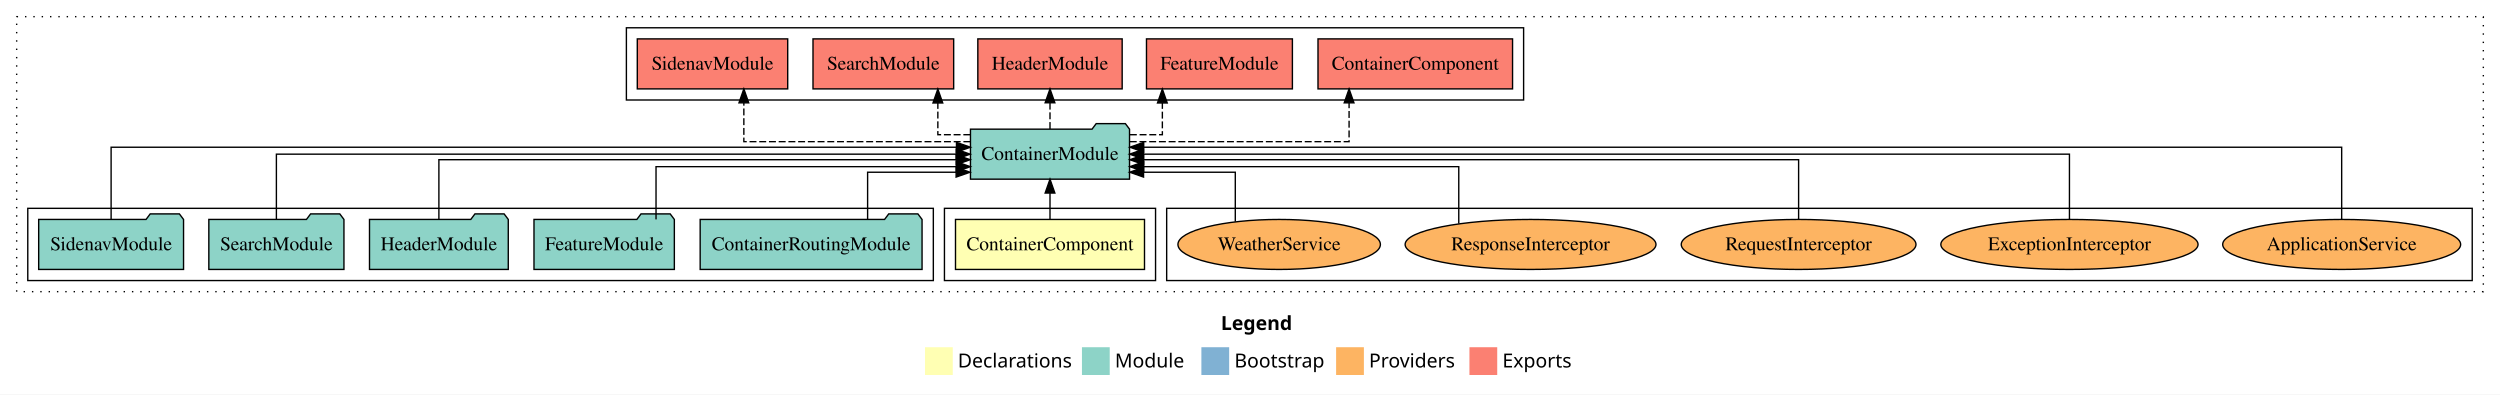
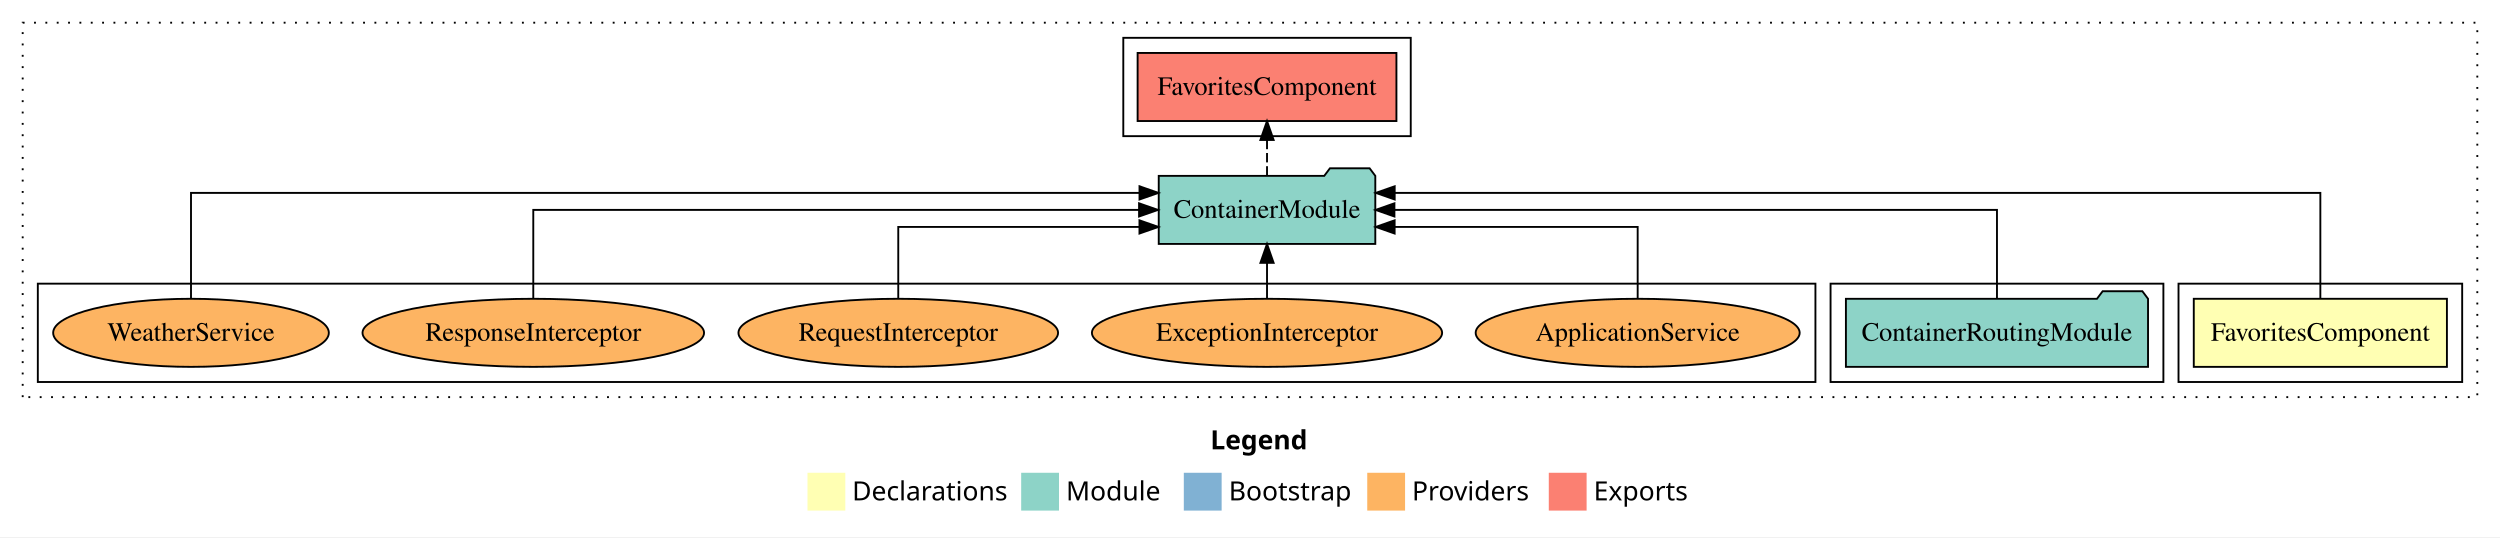
- <svg xmlns="http://www.w3.org/2000/svg" width="1800pt" height="284pt" viewBox="0.00 0.00 1800.00 284.00">
+ <svg xmlns="http://www.w3.org/2000/svg" width="1322pt" height="284pt" viewBox="0.00 0.00 1322.00 284.00">
  <g id="graph0" class="graph" transform="scale(1 1) rotate(0) translate(4 280)">
-     <polygon fill="white" stroke="transparent" points="-4,4 -4,-280 1796,-280 1796,4 -4,4" />
-     <text text-anchor="start" x="875.01" y="-42.4" font-family="sans-serif" font-weight="bold" font-size="14.00">Legend</text>
-     <polygon fill="#ffffb3" stroke="transparent" points="662,-10 662,-30 682,-30 682,-10 662,-10" />
-     <text text-anchor="start" x="685.63" y="-15.4" font-family="sans-serif" font-size="14.00">  Declarations</text>
-     <polygon fill="#8dd3c7" stroke="transparent" points="775,-10 775,-30 795,-30 795,-10 775,-10" />
-     <text text-anchor="start" x="798.73" y="-15.4" font-family="sans-serif" font-size="14.00">  Module</text>
-     <polygon fill="#80b1d3" stroke="transparent" points="861,-10 861,-30 881,-30 881,-10 861,-10" />
-     <text text-anchor="start" x="884.78" y="-15.4" font-family="sans-serif" font-size="14.00">  Bootstrap</text>
-     <polygon fill="#fdb462" stroke="transparent" points="958,-10 958,-30 978,-30 978,-10 958,-10" />
-     <text text-anchor="start" x="981.67" y="-15.4" font-family="sans-serif" font-size="14.00">  Providers</text>
-     <polygon fill="#fb8072" stroke="transparent" points="1054,-10 1054,-30 1074,-30 1074,-10 1054,-10" />
-     <text text-anchor="start" x="1077.73" y="-15.4" font-family="sans-serif" font-size="14.00">  Exports</text>
+     <polygon fill="white" stroke="transparent" points="-4,4 -4,-280 1318,-280 1318,4 -4,4" />
+     <text text-anchor="start" x="636.01" y="-42.4" font-family="sans-serif" font-weight="bold" font-size="14.00">Legend</text>
+     <polygon fill="#ffffb3" stroke="transparent" points="423,-10 423,-30 443,-30 443,-10 423,-10" />
+     <text text-anchor="start" x="446.63" y="-15.4" font-family="sans-serif" font-size="14.00">  Declarations</text>
+     <polygon fill="#8dd3c7" stroke="transparent" points="536,-10 536,-30 556,-30 556,-10 536,-10" />
+     <text text-anchor="start" x="559.73" y="-15.4" font-family="sans-serif" font-size="14.00">  Module</text>
+     <polygon fill="#80b1d3" stroke="transparent" points="622,-10 622,-30 642,-30 642,-10 622,-10" />
+     <text text-anchor="start" x="645.78" y="-15.4" font-family="sans-serif" font-size="14.00">  Bootstrap</text>
+     <polygon fill="#fdb462" stroke="transparent" points="719,-10 719,-30 739,-30 739,-10 719,-10" />
+     <text text-anchor="start" x="742.67" y="-15.4" font-family="sans-serif" font-size="14.00">  Providers</text>
+     <polygon fill="#fb8072" stroke="transparent" points="815,-10 815,-30 835,-30 835,-10 815,-10" />
+     <text text-anchor="start" x="838.73" y="-15.4" font-family="sans-serif" font-size="14.00">  Exports</text>
    <g id="clust1" class="cluster">
-       <polygon fill="none" stroke="black" stroke-dasharray="1,5" points="8,-70 8,-268 1784,-268 1784,-70 8,-70" />
+       <polygon fill="none" stroke="black" stroke-dasharray="1,5" points="8,-70 8,-268 1306,-268 1306,-70 8,-70" />
+     </g>
+     <g id="clust2" class="cluster">
+       <polygon fill="none" stroke="black" points="1148,-78 1148,-130 1298,-130 1298,-78 1148,-78" />
+     </g>
+     <g id="clust4" class="cluster">
+       <polygon fill="none" stroke="black" points="964,-78 964,-130 1140,-130 1140,-78 964,-78" />
+     </g>
+     <g id="clust5" class="cluster">
+       <polygon fill="none" stroke="black" points="590,-208 590,-260 742,-260 742,-208 590,-208" />
    </g>
    <g id="clust7" class="cluster">
-       <polygon fill="none" stroke="black" points="836,-78 836,-130 1776,-130 1776,-78 836,-78" />
-     </g>
-     <g id="clust2" class="cluster">
-       <polygon fill="none" stroke="black" points="676,-78 676,-130 828,-130 828,-78 676,-78" />
-     </g>
-     <g id="clust5" class="cluster">
-       <polygon fill="none" stroke="black" points="447,-208 447,-260 1093,-260 1093,-208 447,-208" />
-     </g>
-     <g id="clust4" class="cluster">
-       <polygon fill="none" stroke="black" points="16,-78 16,-130 668,-130 668,-78 16,-78" />
+       <polygon fill="none" stroke="black" points="16,-78 16,-130 956,-130 956,-78 16,-78" />
    </g>
    <g id="node1" class="node">
-       <polygon fill="#ffffb3" stroke="black" points="820.04,-122 683.96,-122 683.96,-86 820.04,-86 820.04,-122" />
-       <text text-anchor="middle" x="752" y="-99.8" font-family="Times,serif" font-size="14.00">ContainerComponent</text>
+       <polygon fill="#ffffb3" stroke="black" points="1289.93,-122 1156.07,-122 1156.07,-86 1289.93,-86 1289.93,-122" />
+       <text text-anchor="middle" x="1223" y="-99.8" font-family="Times,serif" font-size="14.00">FavoritesComponent</text>
    </g>
    <g id="node2" class="node">
-       <polygon fill="#8dd3c7" stroke="black" points="809.26,-187 806.26,-191 785.26,-191 782.26,-187 694.74,-187 694.74,-151 809.26,-151 809.26,-187" />
-       <text text-anchor="middle" x="752" y="-164.8" font-family="Times,serif" font-size="14.00">ContainerModule</text>
+       <polygon fill="#8dd3c7" stroke="black" points="723.26,-187 720.26,-191 699.26,-191 696.26,-187 608.74,-187 608.74,-151 723.26,-151 723.26,-187" />
+       <text text-anchor="middle" x="666" y="-164.8" font-family="Times,serif" font-size="14.00">ContainerModule</text>
    </g>
    <g id="edge1" class="edge">
-       <path fill="none" stroke="black" d="M752,-122.11C752,-122.11 752,-140.99 752,-140.99" />
-       <polygon fill="black" stroke="black" points="748.5,-140.99 752,-150.99 755.5,-140.99 748.5,-140.99" />
+       <path fill="none" stroke="black" d="M1223,-122.29C1223,-144.21 1223,-178 1223,-178 1223,-178 733.51,-178 733.51,-178" />
+       <polygon fill="black" stroke="black" points="733.51,-174.5 723.51,-178 733.51,-181.5 733.51,-174.5" />
+     </g>
+     <g id="node4" class="node">
+       <polygon fill="#fb8072" stroke="black" points="734.43,-252 597.57,-252 597.57,-216 734.43,-216 734.43,-252" />
+       <text text-anchor="middle" x="666" y="-229.8" font-family="Times,serif" font-size="14.00">FavoritesComponent </text>
+     </g>
+     <g id="edge3" class="edge">
+       <path fill="none" stroke="black" stroke-dasharray="5,2" d="M666,-187.11C666,-187.11 666,-205.99 666,-205.99" />
+       <polygon fill="black" stroke="black" points="662.5,-205.99 666,-215.99 669.5,-205.99 662.5,-205.99" />
+     </g>
+     <g id="node3" class="node">
+       <polygon fill="#8dd3c7" stroke="black" points="1131.88,-122 1128.88,-126 1107.88,-126 1104.88,-122 972.12,-122 972.12,-86 1131.88,-86 1131.88,-122" />
+       <text text-anchor="middle" x="1052" y="-99.8" font-family="Times,serif" font-size="14.00">ContainerRoutingModule</text>
+     </g>
+     <g id="edge2" class="edge">
+       <path fill="none" stroke="black" d="M1052,-122.11C1052,-141.34 1052,-169 1052,-169 1052,-169 733.37,-169 733.37,-169" />
+       <polygon fill="black" stroke="black" points="733.37,-165.5 723.37,-169 733.37,-172.5 733.37,-165.5" />
+     </g>
+     <g id="node5" class="node">
+       <ellipse fill="#fdb462" stroke="black" cx="862" cy="-104" rx="85.67" ry="18" />
+       <text text-anchor="middle" x="862" y="-99.8" font-family="Times,serif" font-size="14.00">ApplicationService</text>
+     </g>
+     <g id="edge4" class="edge">
+       <path fill="none" stroke="black" d="M862,-122.03C862,-138.4 862,-160 862,-160 862,-160 733.48,-160 733.48,-160" />
+       <polygon fill="black" stroke="black" points="733.48,-156.5 723.48,-160 733.48,-163.5 733.48,-156.5" />
+     </g>
+     <g id="node6" class="node">
+       <ellipse fill="#fdb462" stroke="black" cx="666" cy="-104" rx="92.6" ry="18" />
+       <text text-anchor="middle" x="666" y="-99.8" font-family="Times,serif" font-size="14.00">ExceptionInterceptor</text>
+     </g>
+     <g id="edge5" class="edge">
+       <path fill="none" stroke="black" d="M666,-122.11C666,-122.11 666,-140.99 666,-140.99" />
+       <polygon fill="black" stroke="black" points="662.5,-140.99 666,-150.99 669.5,-140.99 662.5,-140.99" />
+     </g>
+     <g id="node7" class="node">
+       <ellipse fill="#fdb462" stroke="black" cx="471" cy="-104" rx="84.51" ry="18" />
+       <text text-anchor="middle" x="471" y="-99.8" font-family="Times,serif" font-size="14.00">RequestInterceptor</text>
+     </g>
+     <g id="edge6" class="edge">
+       <path fill="none" stroke="black" d="M471,-122.03C471,-138.4 471,-160 471,-160 471,-160 598.55,-160 598.55,-160" />
+       <polygon fill="black" stroke="black" points="598.55,-163.5 608.55,-160 598.55,-156.5 598.55,-163.5" />
    </g>
    <g id="node8" class="node">
-       <polygon fill="#fb8072" stroke="black" points="1085.04,-252 944.96,-252 944.96,-216 1085.04,-216 1085.04,-252" />
-       <text text-anchor="middle" x="1015" y="-229.8" font-family="Times,serif" font-size="14.00">ContainerComponent </text>
+       <ellipse fill="#fdb462" stroke="black" cx="278" cy="-104" rx="90.31" ry="18" />
+       <text text-anchor="middle" x="278" y="-99.8" font-family="Times,serif" font-size="14.00">ResponseInterceptor</text>
    </g>
    <g id="edge7" class="edge">
-       <path fill="none" stroke="black" stroke-dasharray="5,2" d="M809.42,-178C873.21,-178 967.34,-178 967.34,-178 967.34,-178 967.34,-205.97 967.34,-205.97" />
-       <polygon fill="black" stroke="black" points="963.84,-205.97 967.34,-215.97 970.84,-205.97 963.84,-205.97" />
+       <path fill="none" stroke="black" d="M278,-122.11C278,-141.34 278,-169 278,-169 278,-169 598.33,-169 598.33,-169" />
+       <polygon fill="black" stroke="black" points="598.33,-172.5 608.33,-169 598.33,-165.5 598.33,-172.5" />
    </g>
    <g id="node9" class="node">
-       <polygon fill="#fb8072" stroke="black" points="926.53,-252 821.47,-252 821.47,-216 926.53,-216 926.53,-252" />
-       <text text-anchor="middle" x="874" y="-229.8" font-family="Times,serif" font-size="14.00">FeatureModule </text>
+       <ellipse fill="#fdb462" stroke="black" cx="97" cy="-104" rx="72.89" ry="18" />
+       <text text-anchor="middle" x="97" y="-99.8" font-family="Times,serif" font-size="14.00">WeatherService</text>
    </g>
    <g id="edge8" class="edge">
-       <path fill="none" stroke="black" stroke-dasharray="5,2" d="M809.5,-183C822.67,-183 832.9,-183 832.9,-183 832.9,-183 832.9,-205.88 832.9,-205.88" />
-       <polygon fill="black" stroke="black" points="829.4,-205.88 832.9,-215.88 836.4,-205.88 829.4,-205.88" />
-     </g>
-     <g id="node10" class="node">
-       <polygon fill="#fb8072" stroke="black" points="803.96,-252 700.04,-252 700.04,-216 803.96,-216 803.96,-252" />
-       <text text-anchor="middle" x="752" y="-229.8" font-family="Times,serif" font-size="14.00">HeaderModule </text>
-     </g>
-     <g id="edge9" class="edge">
-       <path fill="none" stroke="black" stroke-dasharray="5,2" d="M752,-187.11C752,-187.11 752,-205.99 752,-205.99" />
-       <polygon fill="black" stroke="black" points="748.5,-205.99 752,-215.99 755.5,-205.99 748.5,-205.99" />
-     </g>
-     <g id="node11" class="node">
-       <polygon fill="#fb8072" stroke="black" points="682.64,-252 581.36,-252 581.36,-216 682.64,-216 682.64,-252" />
-       <text text-anchor="middle" x="632" y="-229.8" font-family="Times,serif" font-size="14.00">SearchModule </text>
-     </g>
-     <g id="edge10" class="edge">
-       <path fill="none" stroke="black" stroke-dasharray="5,2" d="M694.61,-183C681.46,-183 671.25,-183 671.25,-183 671.25,-183 671.25,-205.88 671.25,-205.88" />
-       <polygon fill="black" stroke="black" points="667.75,-205.88 671.25,-215.88 674.75,-205.88 667.75,-205.88" />
-     </g>
-     <g id="node12" class="node">
-       <polygon fill="#fb8072" stroke="black" points="563.15,-252 454.85,-252 454.85,-216 563.15,-216 563.15,-252" />
-       <text text-anchor="middle" x="509" y="-229.8" font-family="Times,serif" font-size="14.00">SidenavModule </text>
-     </g>
-     <g id="edge11" class="edge">
-       <path fill="none" stroke="black" stroke-dasharray="5,2" d="M694.66,-178C629.35,-178 531.57,-178 531.57,-178 531.57,-178 531.57,-205.97 531.57,-205.97" />
-       <polygon fill="black" stroke="black" points="528.07,-205.97 531.57,-215.97 535.07,-205.97 528.07,-205.97" />
-     </g>
-     <g id="node3" class="node">
-       <polygon fill="#8dd3c7" stroke="black" points="659.88,-122 656.88,-126 635.88,-126 632.88,-122 500.12,-122 500.12,-86 659.88,-86 659.88,-122" />
-       <text text-anchor="middle" x="580" y="-99.8" font-family="Times,serif" font-size="14.00">ContainerRoutingModule</text>
-     </g>
-     <g id="edge2" class="edge">
-       <path fill="none" stroke="black" d="M620.68,-122.19C620.68,-137.18 620.68,-156 620.68,-156 620.68,-156 684.4,-156 684.4,-156" />
-       <polygon fill="black" stroke="black" points="684.4,-159.5 694.4,-156 684.4,-152.5 684.4,-159.5" />
-     </g>
-     <g id="node4" class="node">
-       <polygon fill="#8dd3c7" stroke="black" points="481.53,-122 478.53,-126 457.53,-126 454.53,-122 380.47,-122 380.47,-86 481.53,-86 481.53,-122" />
-       <text text-anchor="middle" x="431" y="-99.8" font-family="Times,serif" font-size="14.00">FeatureModule</text>
-     </g>
-     <g id="edge3" class="edge">
-       <path fill="none" stroke="black" d="M468.34,-122.03C468.34,-138.4 468.34,-160 468.34,-160 468.34,-160 684.6,-160 684.6,-160" />
-       <polygon fill="black" stroke="black" points="684.6,-163.5 694.6,-160 684.6,-156.5 684.6,-163.5" />
-     </g>
-     <g id="node5" class="node">
-       <polygon fill="#8dd3c7" stroke="black" points="361.96,-122 358.96,-126 337.96,-126 334.96,-122 262.04,-122 262.04,-86 361.96,-86 361.96,-122" />
-       <text text-anchor="middle" x="312" y="-99.8" font-family="Times,serif" font-size="14.00">HeaderModule</text>
-     </g>
-     <g id="edge4" class="edge">
-       <path fill="none" stroke="black" d="M312,-122.3C312,-140.27 312,-165 312,-165 312,-165 684.48,-165 684.48,-165" />
-       <polygon fill="black" stroke="black" points="684.48,-168.5 694.48,-165 684.48,-161.5 684.48,-168.5" />
-     </g>
-     <g id="node6" class="node">
-       <polygon fill="#8dd3c7" stroke="black" points="243.64,-122 240.64,-126 219.64,-126 216.64,-122 146.36,-122 146.36,-86 243.64,-86 243.64,-122" />
-       <text text-anchor="middle" x="195" y="-99.8" font-family="Times,serif" font-size="14.00">SearchModule</text>
-     </g>
-     <g id="edge5" class="edge">
-       <path fill="none" stroke="black" d="M195,-122.11C195,-141.34 195,-169 195,-169 195,-169 684.49,-169 684.49,-169" />
-       <polygon fill="black" stroke="black" points="684.49,-172.5 694.49,-169 684.49,-165.5 684.49,-172.5" />
-     </g>
-     <g id="node7" class="node">
-       <polygon fill="#8dd3c7" stroke="black" points="128.15,-122 125.15,-126 104.15,-126 101.15,-122 23.85,-122 23.85,-86 128.15,-86 128.15,-122" />
-       <text text-anchor="middle" x="76" y="-99.8" font-family="Times,serif" font-size="14.00">SidenavModule</text>
-     </g>
-     <g id="edge6" class="edge">
-       <path fill="none" stroke="black" d="M76,-122.03C76,-142.77 76,-174 76,-174 76,-174 684.66,-174 684.66,-174" />
-       <polygon fill="black" stroke="black" points="684.66,-177.5 694.66,-174 684.66,-170.5 684.66,-177.5" />
-     </g>
-     <g id="node13" class="node">
-       <ellipse fill="#fdb462" stroke="black" cx="1682" cy="-104" rx="85.67" ry="18" />
-       <text text-anchor="middle" x="1682" y="-99.8" font-family="Times,serif" font-size="14.00">ApplicationService</text>
-     </g>
-     <g id="edge12" class="edge">
-       <path fill="none" stroke="black" d="M1682,-122.03C1682,-142.77 1682,-174 1682,-174 1682,-174 819.47,-174 819.47,-174" />
-       <polygon fill="black" stroke="black" points="819.47,-170.5 809.47,-174 819.47,-177.5 819.47,-170.5" />
-     </g>
-     <g id="node14" class="node">
-       <ellipse fill="#fdb462" stroke="black" cx="1486" cy="-104" rx="92.6" ry="18" />
-       <text text-anchor="middle" x="1486" y="-99.8" font-family="Times,serif" font-size="14.00">ExceptionInterceptor</text>
-     </g>
-     <g id="edge13" class="edge">
-       <path fill="none" stroke="black" d="M1486,-122.11C1486,-141.34 1486,-169 1486,-169 1486,-169 819.29,-169 819.29,-169" />
-       <polygon fill="black" stroke="black" points="819.29,-165.5 809.29,-169 819.29,-172.5 819.29,-165.5" />
-     </g>
-     <g id="node15" class="node">
-       <ellipse fill="#fdb462" stroke="black" cx="1291" cy="-104" rx="84.51" ry="18" />
-       <text text-anchor="middle" x="1291" y="-99.8" font-family="Times,serif" font-size="14.00">RequestInterceptor</text>
-     </g>
-     <g id="edge14" class="edge">
-       <path fill="none" stroke="black" d="M1291,-122.3C1291,-140.27 1291,-165 1291,-165 1291,-165 819.43,-165 819.43,-165" />
-       <polygon fill="black" stroke="black" points="819.43,-161.5 809.43,-165 819.43,-168.5 819.43,-161.5" />
-     </g>
-     <g id="node16" class="node">
-       <ellipse fill="#fdb462" stroke="black" cx="1098" cy="-104" rx="90.31" ry="18" />
-       <text text-anchor="middle" x="1098" y="-99.8" font-family="Times,serif" font-size="14.00">ResponseInterceptor</text>
-     </g>
-     <g id="edge15" class="edge">
-       <path fill="none" stroke="black" d="M1046.31,-119.01C1046.31,-135.59 1046.31,-160 1046.31,-160 1046.31,-160 819.44,-160 819.44,-160" />
-       <polygon fill="black" stroke="black" points="819.44,-156.5 809.44,-160 819.44,-163.5 819.44,-156.5" />
-     </g>
-     <g id="node17" class="node">
-       <ellipse fill="#fdb462" stroke="black" cx="917" cy="-104" rx="72.89" ry="18" />
-       <text text-anchor="middle" x="917" y="-99.8" font-family="Times,serif" font-size="14.00">WeatherService</text>
-     </g>
-     <g id="edge16" class="edge">
-       <path fill="none" stroke="black" d="M885.41,-120.45C885.41,-135.69 885.41,-156 885.41,-156 885.41,-156 819.35,-156 819.35,-156" />
-       <polygon fill="black" stroke="black" points="819.35,-152.5 809.35,-156 819.35,-159.5 819.35,-152.5" />
+       <path fill="none" stroke="black" d="M97,-122.29C97,-144.21 97,-178 97,-178 97,-178 598.57,-178 598.57,-178" />
+       <polygon fill="black" stroke="black" points="598.57,-181.5 608.57,-178 598.57,-174.5 598.57,-181.5" />
    </g>
  </g>
</svg>
